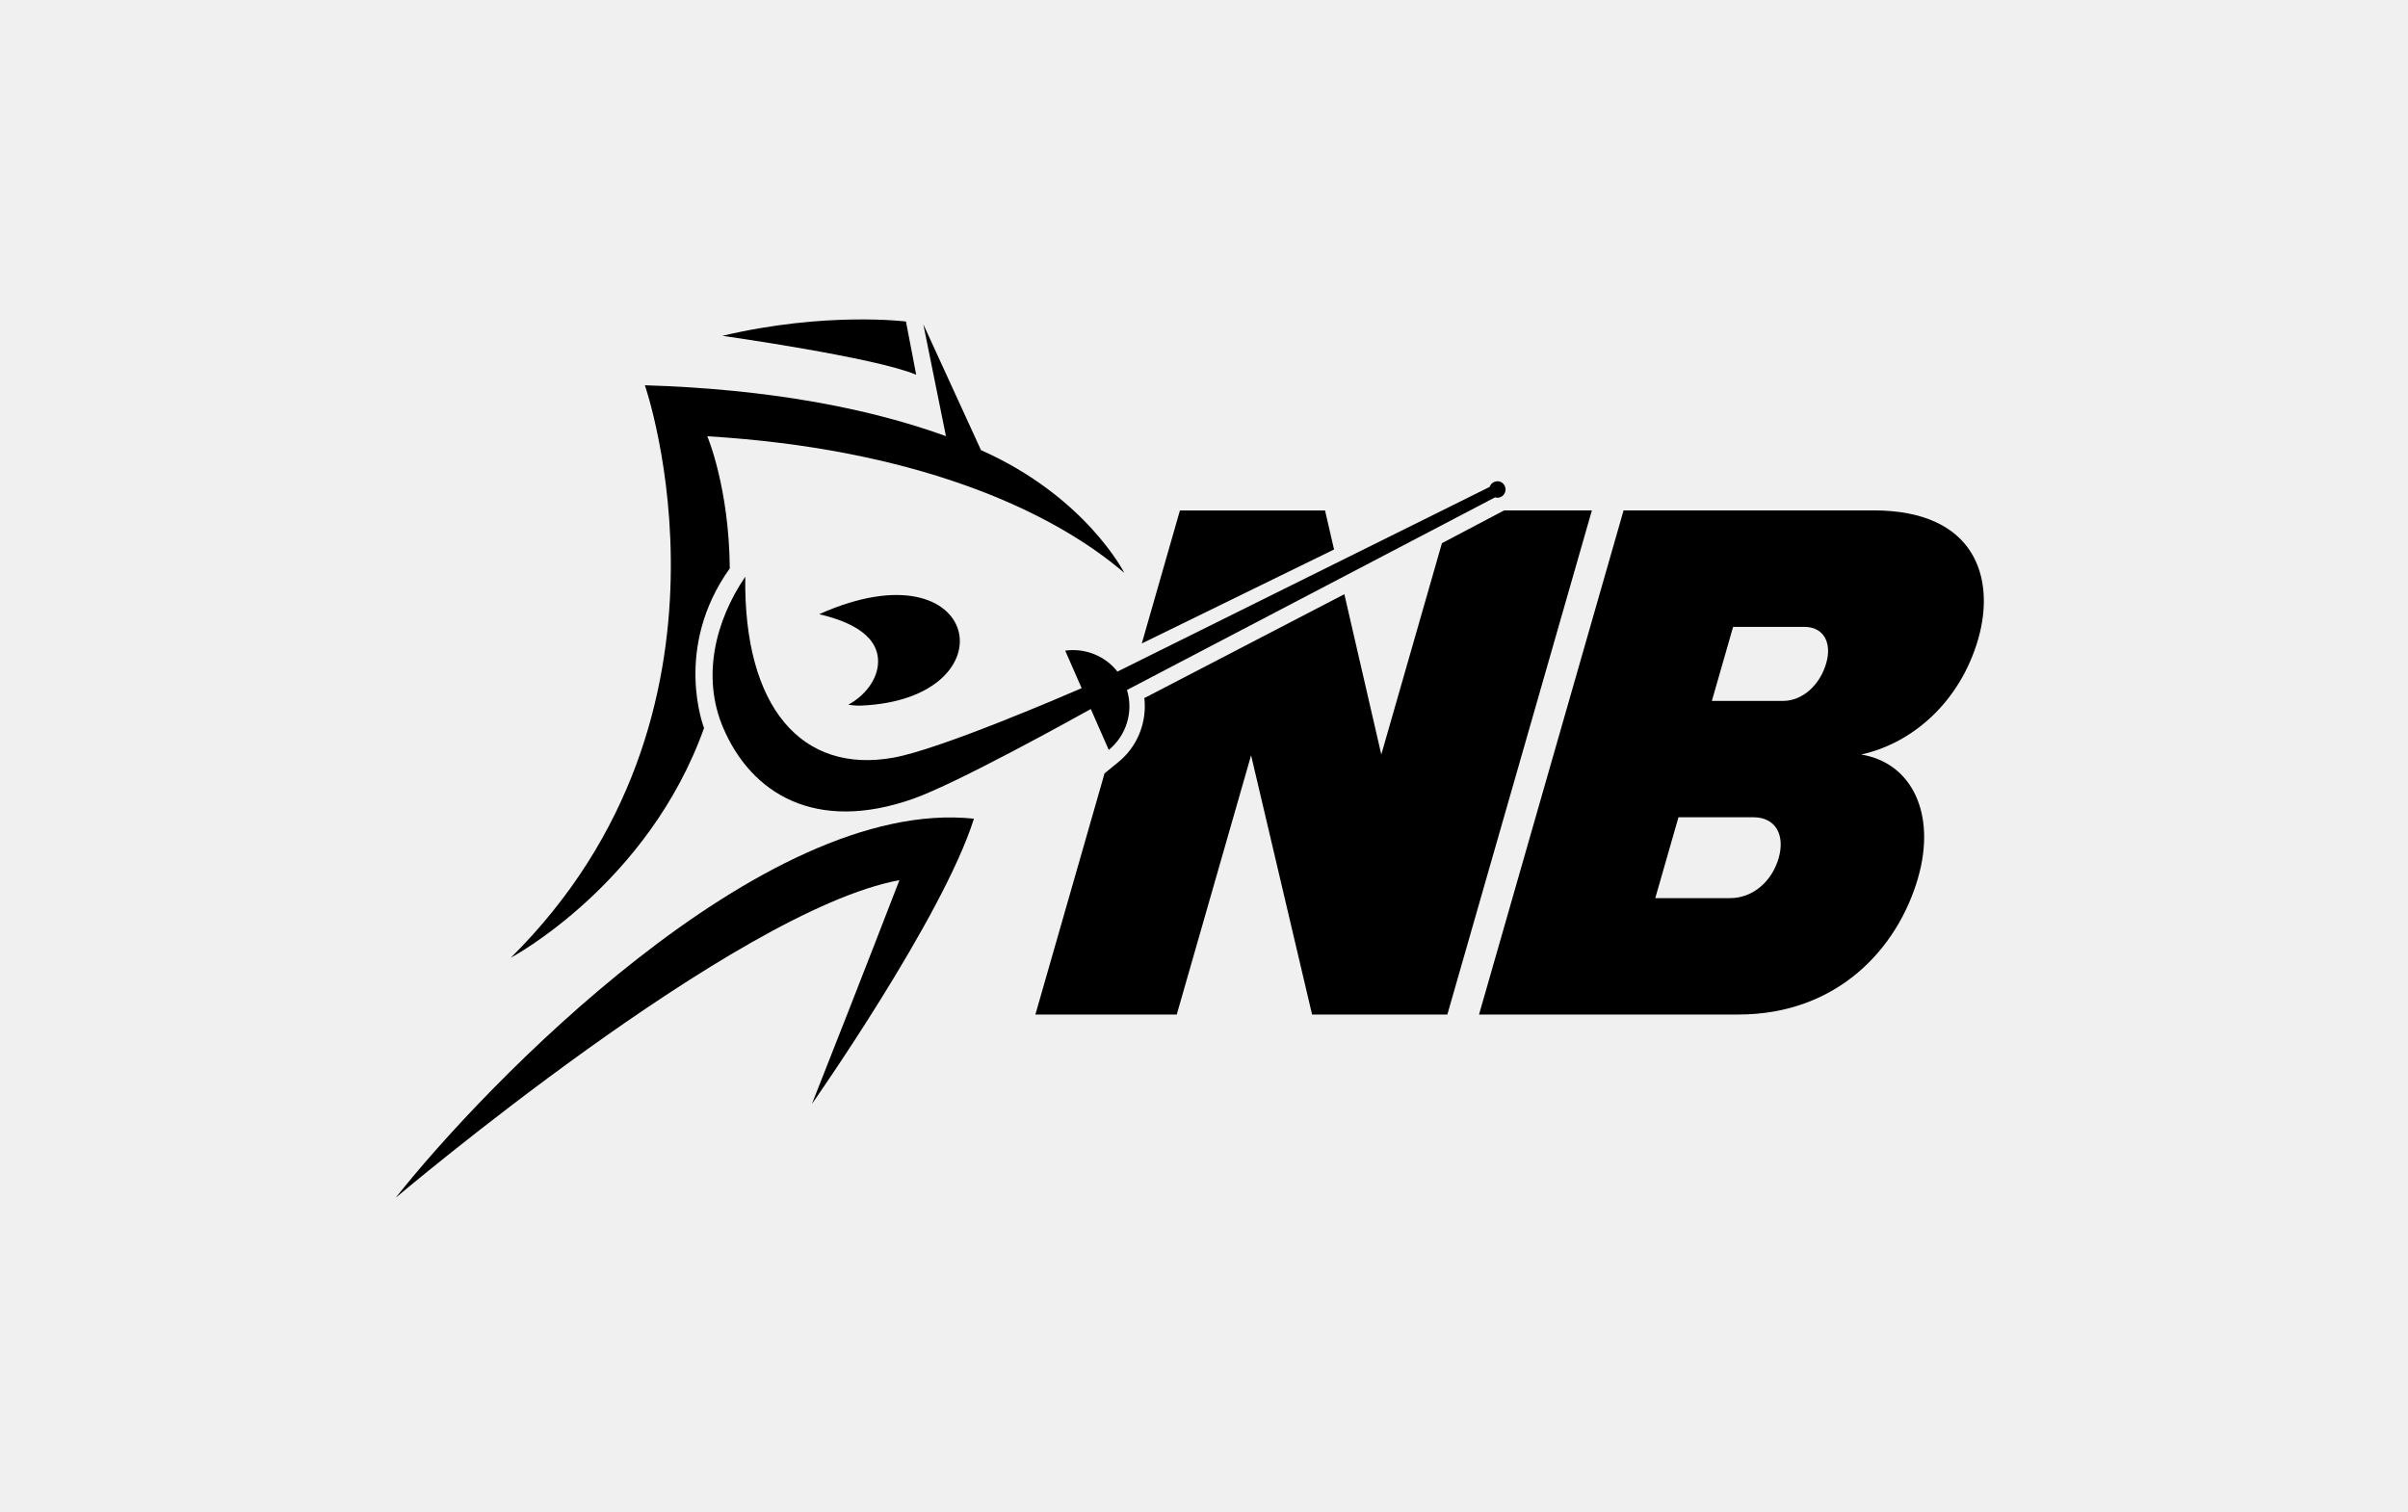
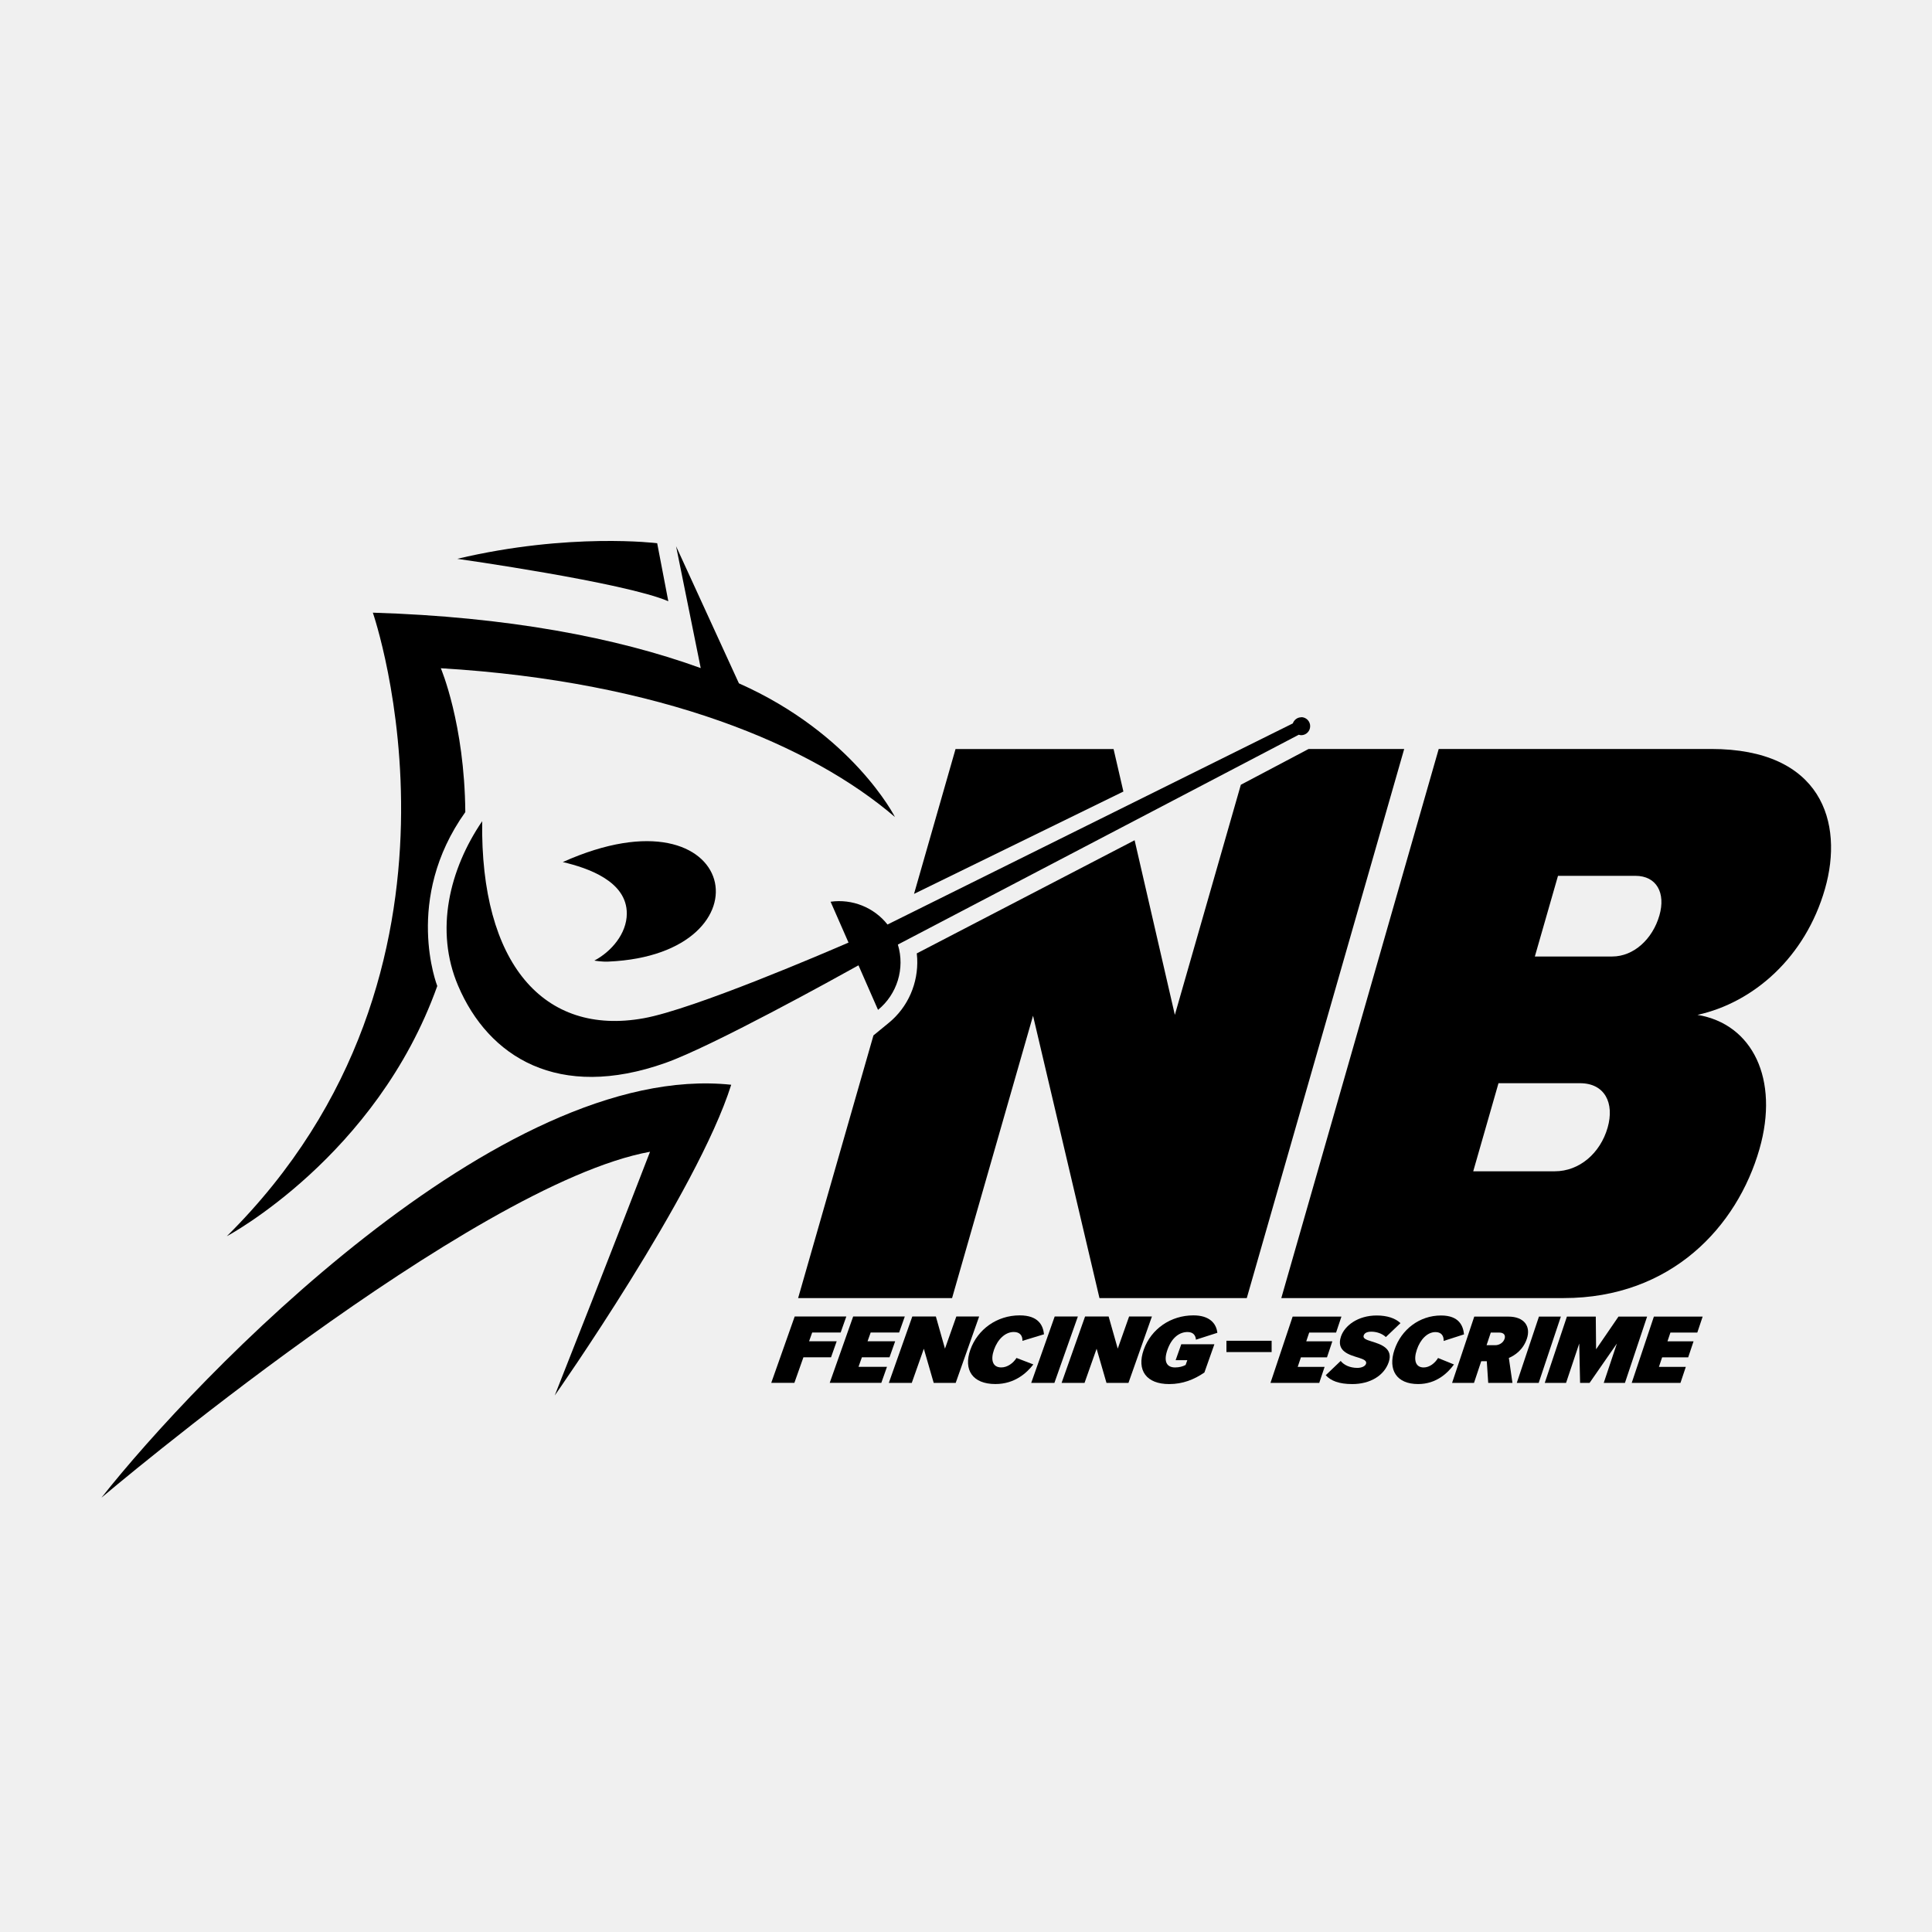
- <svg xmlns="http://www.w3.org/2000/svg" id="Layer_1" version="1.1" viewBox="0 0 371.522 233.292" width="371.522" height="233.292">
-   <defs id="defs1">
-     <style id="style1">
-       .st0 {
-         fill: #fff;
-       }
-     </style>
-   </defs>
-   <path id="path64" class="st0" d="m 138.766,135.82 c 0,0 -5.7,14.81 -13.5,34.53 0,0 20.18,-28.73 25,-44.02 -32.73,-3.47 -75.78,41.47 -89.22,58.5 0,0 52.38,-44.37 77.72,-49.01 z" style="fill:#000000" />
-   <path class="st0" d="m 126.406,94.78 c 3.62,0.85 9.09,2.74 9.07,7.31 -0.01,2.83 -2.2,5.38 -4.6,6.65 0,0 1.06,0.19 2.01,0.14 23.43,-1.03 18.62,-25.34 -6.48,-14.11 z" id="path15" style="fill:#000000" />
-   <path class="st0" d="m 228.196,156.55 22.3,-77.79 h 38.6 c 15.63,0 18.83,10.38 16.12,19.83 -2.78,9.68 -10.1,16.09 -18.06,17.84 7.8,1.28 11.62,9.1 8.78,19.01 -3.14,10.96 -12.47,21.11 -27.74,21.11 z m 35.92,-48.39 h 10.96 c 3.03,0 5.72,-2.45 6.69,-5.83 0.9,-3.15 -0.38,-5.6 -3.41,-5.6 h -10.96 z m -8.73,30.43 h 11.55 c 3.5,0 6.45,-2.57 7.49,-6.18 1,-3.5 -0.41,-6.3 -3.91,-6.3 h -11.55 z" id="path16" style="fill:#000000" />
-   <polygon class="st0" points="385.99,84.79 384.6,78.77 362.21,78.77 356.33,99.29 " id="polygon16" transform="translate(-180.1641)" style="fill:#000000" />
-   <path class="st0" d="m 139.776,49.61 c 0,0 -12.41,-1.56 -28.32,2.21 0,0 23.65,3.34 29.9,6.01 l -1.58,-8.23 z" id="path17" style="fill:#000000" />
-   <path class="st0" d="m 112.596,87.7 c -0.11,-12.53 -3.47,-20.38 -3.47,-20.38 31.31,1.88 52.54,10.97 64.34,21.08 0,0 -5.94,-11.76 -22.11,-18.94 l -8.9,-19.42 3.49,17.26 c -11.95,-4.33 -27.4,-7.27 -46.45,-7.85 0,0 17.51,50.47 -20.69,88.34 0,0 21.19,-11.27 29.82,-35.45 0,0 -4.85,-12.29 3.98,-24.65 z" id="path18" style="fill:#000000" />
-   <path class="st0" d="m 222.466,83.83 -9.35,32.6 -5.7,-24.74 -30.86,16.03 c 0.03,0.24 0.05,0.48 0.06,0.73 0.16,3.44 -1.27,6.86 -4.04,9.12 l -2.16,1.77 -10.67,37.21 h 21.81 l 11.47,-40 9.41,40 h 20.87 l 22.3,-77.79 h -13.54 l -9.6,5.06 z" id="path19" style="fill:#000000" />
-   <path class="st0" d="m 231.026,74.27 c -0.56,0 -1.02,0.37 -1.2,0.87 l -57.42,28.49 c -1.91,-2.43 -5,-3.66 -8.06,-3.23 l 2.54,5.79 c -3.03,1.31 -21.94,9.45 -29.03,10.72 -14.14,2.55 -23.15,-7.73 -22.87,-27.92 -4.65,6.84 -6.75,15.48 -3.41,23.31 4.31,10.11 14.2,16.32 29.39,10.93 6.67,-2.37 24.24,-12.1 27.33,-13.82 l 2.77,6.31 c 2.69,-2.2 3.85,-5.85 2.81,-9.25 l 56.8,-29.73 c 0.11,0.03 0.21,0.07 0.33,0.07 0.71,0 1.28,-0.57 1.28,-1.28 0,-0.71 -0.57,-1.28 -1.28,-1.28 z" id="path20" style="fill:#000000" />
+ <svg xmlns="http://www.w3.org/2000/svg" version="1.2" viewBox="0 0 1200 1200" width="1200" height="1200" id="svg21">
+   <defs id="defs21" />
+   <style id="style1">
+ 		.s0 { fill: #006156 } 
+ 		.s1 { fill: #79242f } 
+ 	</style>
+   <g id="Escrime" style="fill:#000000">
+     <path class="s0" d="m789.12 858.94l13.76-41.18h30.31l-3.33 9.93h-16.7l-1.82 5.43h16.2l-3.32 9.94h-16.2l-1.99 5.93h16.71l-3.33 9.94h-30.31z" id="path1" style="fill:#000000" />
+     <path class="s0" d="m832.73 845.3c2.01 2.59 5.82 4.32 10.36 4.32 2.59 0 4.86-0.99 5.37-2.53 0.6-1.79-1.23-2.77-4.69-3.83-5.61-1.73-13.96-3.89-10.88-13.1 2.26-6.73 10.42-13.09 22.23-13.09 6.33 0 11.53 1.67 14.74 4.75l-9.08 8.65c-2.4-2.29-5.93-3.34-9.03-3.34-3.09 0-4.33 1.11-4.74 2.35-0.58 1.72 1.22 2.59 4.88 3.7 5.6 1.73 13.56 4.19 10.7 12.78-2.81 8.4-11.49 13.71-22.65 13.71-8.28 0-13.35-2.04-16.51-5.5 0 0 9.3-8.88 9.3-8.87z" id="path2" style="fill:#000000" />
+     <path class="s0" d="m866.13 838.38c4.24-12.67 15.61-21.31 28.92-21.31 11.23 0 13.75 6.42 14.28 11.73l-12.65 4.08c0.14-3.22-1.48-5.5-5.08-5.5-5.04 0-9.45 4.57-11.59 10.99-2.15 6.41-0.79 10.98 4.25 10.98 3.66 0 7-2.66 8.94-5.87l9.89 4.02c-3.84 5.25-10.9 12.16-22.27 12.16-13.32 0-18.9-8.7-14.69-21.31z" id="path3" style="fill:#000000" />
+     <path class="s0" d="m924.36 858.94l-0.89-13.47h-3.45l-4.49 13.47h-13.61l13.77-41.18h21.15c9.93 0 14.08 6.11 11.54 13.71-2.3 6.92-7.52 10.44-11.2 11.97l2.23 15.5zm6.99-31.25h-5.4l-2.62 7.84h5.4c2.44 0 4.96-1.48 5.78-3.95 0.83-2.46-0.71-3.89-3.16-3.89z" id="path4" style="fill:#000000" />
+     <path class="s0" d="m942.1 858.94l13.77-41.18h13.61l-13.77 41.18z" id="path5" style="fill:#000000" />
+     <path class="s0" d="m996.11 858.94l8.17-24.45-16.96 24.45h-5.9l-0.53-24.45-8.18 24.45h-13.23l13.76-41.18h17.93l0.19 20.31 13.91-20.31h17.78l-13.77 41.18z" id="path6" style="fill:#000000" />
+     <path class="s0" d="m1013.49 858.94l13.77-41.18h30.29l-3.33 9.93h-16.7l-1.82 5.43h16.2l-3.33 9.94h-16.19l-1.99 5.93h16.7l-3.32 9.94h-30.3z" id="path7" style="fill:#000000" />
+   </g>
+   <g id="Fencing" style="fill:#000000">
+     <path class="s0" d="m479.03 858.93l14.57-41.24h32.07l-3.52 9.95h-17.68l-1.93 5.44h17.15l-3.52 9.95h-17.15l-5.62 15.88h-14.4z" id="path8" style="fill:#000000" />
+     <path class="s0" d="m515.35 858.93l14.57-41.24h32.07l-3.52 9.95h-17.68l-1.93 5.44h17.15l-3.52 9.95h-17.15l-2.1 5.93h17.68l-3.52 9.95h-32.06z" id="path9" style="fill:#000000" />
+     <path class="s0" d="m579.94 858.93l-6.13-21.21-7.49 21.21h-14.25l14.58-41.24h14.63l5.66 19.97 7.06-19.97h14.17l-14.57 41.24c0 0-13.64 0-13.66 0z" id="path10" style="fill:#000000" />
+     <path class="s0" d="m602.71 838.34c4.48-12.68 16.53-21.34 30.61-21.34 11.89 0 14.57 6.43 15.13 11.75l-13.4 4.08c0.14-3.22-1.57-5.51-5.38-5.51-5.33 0-10 4.58-12.27 11-2.27 6.43-0.83 11.01 4.5 11.01 3.88 0 7.41-2.66 9.47-5.88l10.46 4.02c-4.06 5.26-11.54 12.18-23.57 12.18-14.1 0-20.01-8.71-15.55-21.34z" id="path11" style="fill:#000000" />
+     <path class="s0" d="m640.51 858.93l14.58-41.24h14.4l-14.58 41.24z" id="path12" style="fill:#000000" />
+     <path class="s0" d="m687.25 858.93l-6.13-21.21-7.49 21.21h-14.25l14.58-41.24h14.63l5.66 19.97 7.06-19.97h14.17l-14.57 41.24c0 0-13.64 0-13.66 0z" id="path13" style="fill:#000000" />
+     <path class="s0" d="m741.27 817c9.97 0 14.23 5 14.85 10.83l-13.31 4.27c-0.15-2.61-1.67-4.76-5.18-4.76-4.96 0-9.79 3.33-12.5 11-2.69 7.6-0.23 11 4.71 11 2.52 0 4.77-0.56 6.57-1.54l1.05-2.97h-7.25l3.5-9.89h20.57l-6.21 17.56c-6.43 4.38-13.43 7.17-21.89 7.17-14.1 0-20.33-8.47-15.79-21.33 4.59-12.99 16.84-21.34 30.85-21.34z" id="path14" style="fill:#000000" />
+   </g>
+   <g id="Logo" style="fill:#000000">
+     <path id="path64" class="s0" d="m403.75 715.37c0 0-24.99 64.93-59.19 151.39 0 0 88.47-125.96 109.61-193-143.5-15.21-332.25 181.82-391.17 256.49 0 0 229.65-194.54 340.75-214.88z" style="fill:#000000" />
+     <path class="s0" d="m349.56 535.44c15.87 3.73 39.85 12.01 39.76 32.05-0.04 12.41-9.64 23.59-20.16 29.15 0 0 4.64 0.84 8.81 0.62 102.72-4.52 81.63-111.1-28.41-61.82z" id="path15" style="fill:#000000" />
+     <path class="s1" d="m795.84 806.26l97.77-341.06h169.23c68.53 0 82.56 45.51 70.67 86.94-12.18 42.44-44.28 70.55-79.18 78.22 34.2 5.61 50.95 39.9 38.5 83.35-13.77 48.05-54.67 92.55-121.62 92.55zm157.48-212.16h48.05c13.29 0 25.08-10.74 29.33-25.56 3.95-13.81-1.66-24.55-14.95-24.55h-48.05zm-38.27 133.41h50.64c15.34 0 28.27-11.26 32.83-27.09 4.39-15.35-1.79-27.62-17.14-27.62h-50.64z" id="path16" style="fill:#000000" />
+     <path fill-rule="evenodd" class="s1" d="m697.76 491.64l-6.1-26.39h-98.16l-25.78 89.96 130.04-63.57z" id="path17" style="fill:#000000" />
+     <path class="s1" d="m408.18 337.4c0 0-54.41-6.84-124.17 9.69 0 0 103.69 14.64 131.09 26.35l-6.92-36.08z" id="path18" style="fill:#000000" />
+     <path class="s1" d="m289.01 504.4c-0.48-54.94-15.21-89.35-15.21-89.35 137.27 8.24 230.35 48.09 282.08 92.42 0 0-26.04-51.56-96.93-83.04l-39.02-85.14 15.3 75.67c-52.4-18.98-120.13-31.87-203.65-34.42 0 0 76.77 221.28-90.71 387.31 0 0 92.9-49.41 130.73-155.42 0 0-21.26-53.89 17.45-108.07z" id="path19" style="fill:#000000" />
+     <path class="s1" d="m770.71 487.43l-40.99 142.93-24.99-108.47-135.3 70.28q0.2 1.57 0.26 3.2c0.7 15.09-5.56 30.08-17.71 39.99l-9.47 7.76-46.78 163.14h95.62l50.29-175.37 41.26 175.37h91.5l97.77-341.06h-59.37c0 0-42.09 22.19-42.09 22.23z" id="path20" style="fill:#000000" />
+     <path class="s0" d="m808.24 445.52c-2.45 0-4.47 1.62-5.26 3.81l-251.74 124.91c-8.38-10.65-21.93-16.05-35.34-14.16l11.13 25.38c-13.28 5.75-96.19 41.44-127.27 47-62 11.18-101.5-33.89-100.27-122.41-20.39 29.99-29.59 67.87-14.95 102.2 18.89 44.33 62.26 71.55 128.85 47.92 29.25-10.39 106.28-53.05 119.83-60.59l12.14 27.67c11.79-9.65 16.88-25.65 12.32-40.56l249.03-130.34c0.48 0.13 0.92 0.3 1.45 0.3 3.11 0 5.61-2.5 5.61-5.61 0-3.11-2.5-5.61-5.61-5.61z" id="path21" style="fill:#000000" />
+   </g>
+   <path id="Shape 1" fill-rule="evenodd" class="s0" d="m789.83 832.77v7.02h-28.07v-7.02z" style="fill:#000000" />
</svg>
